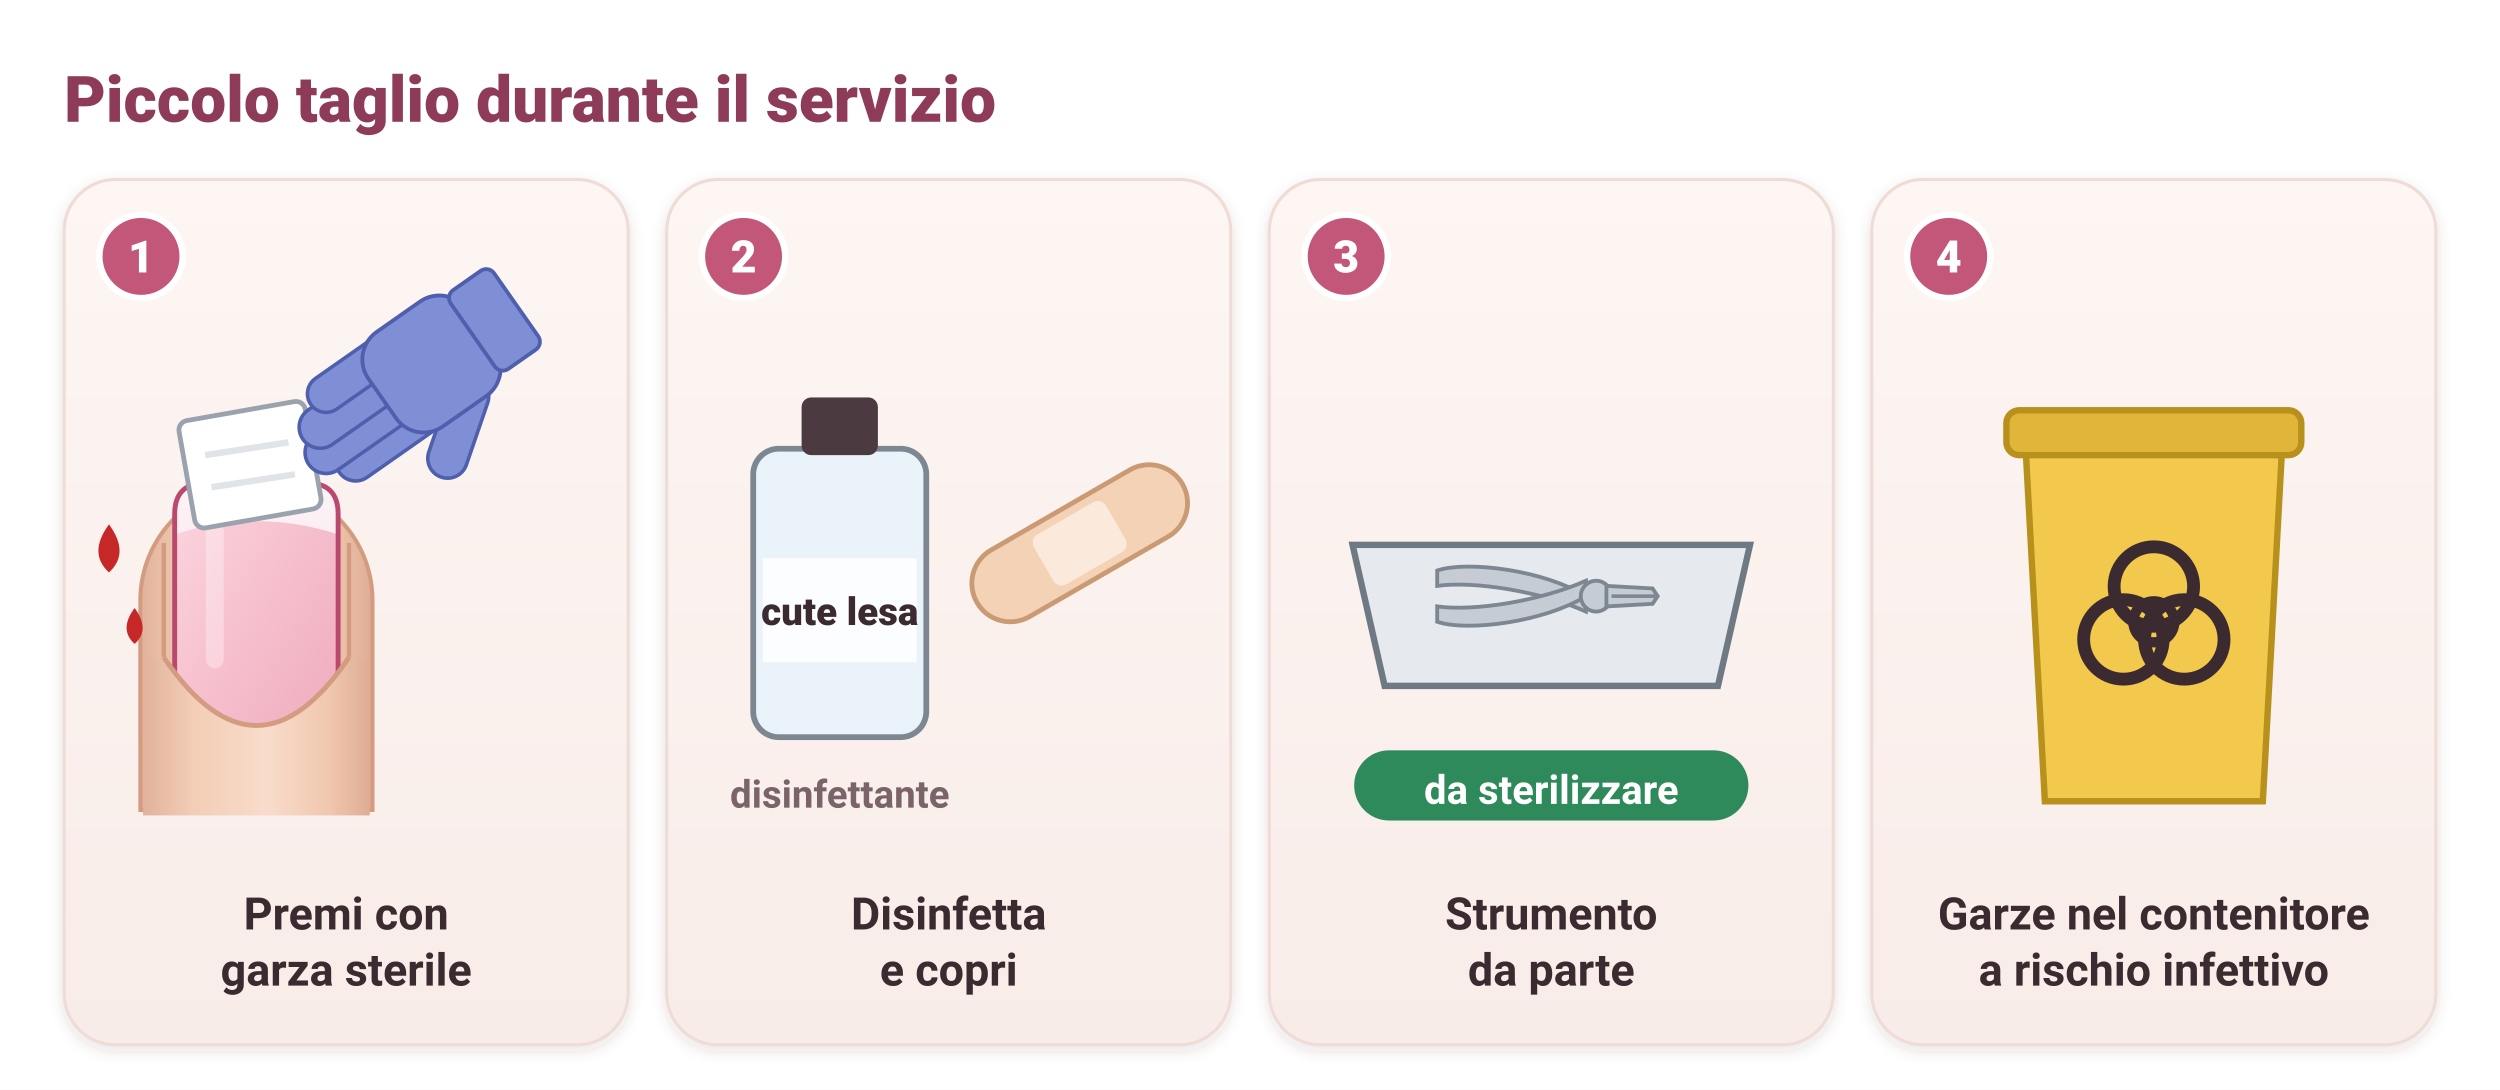
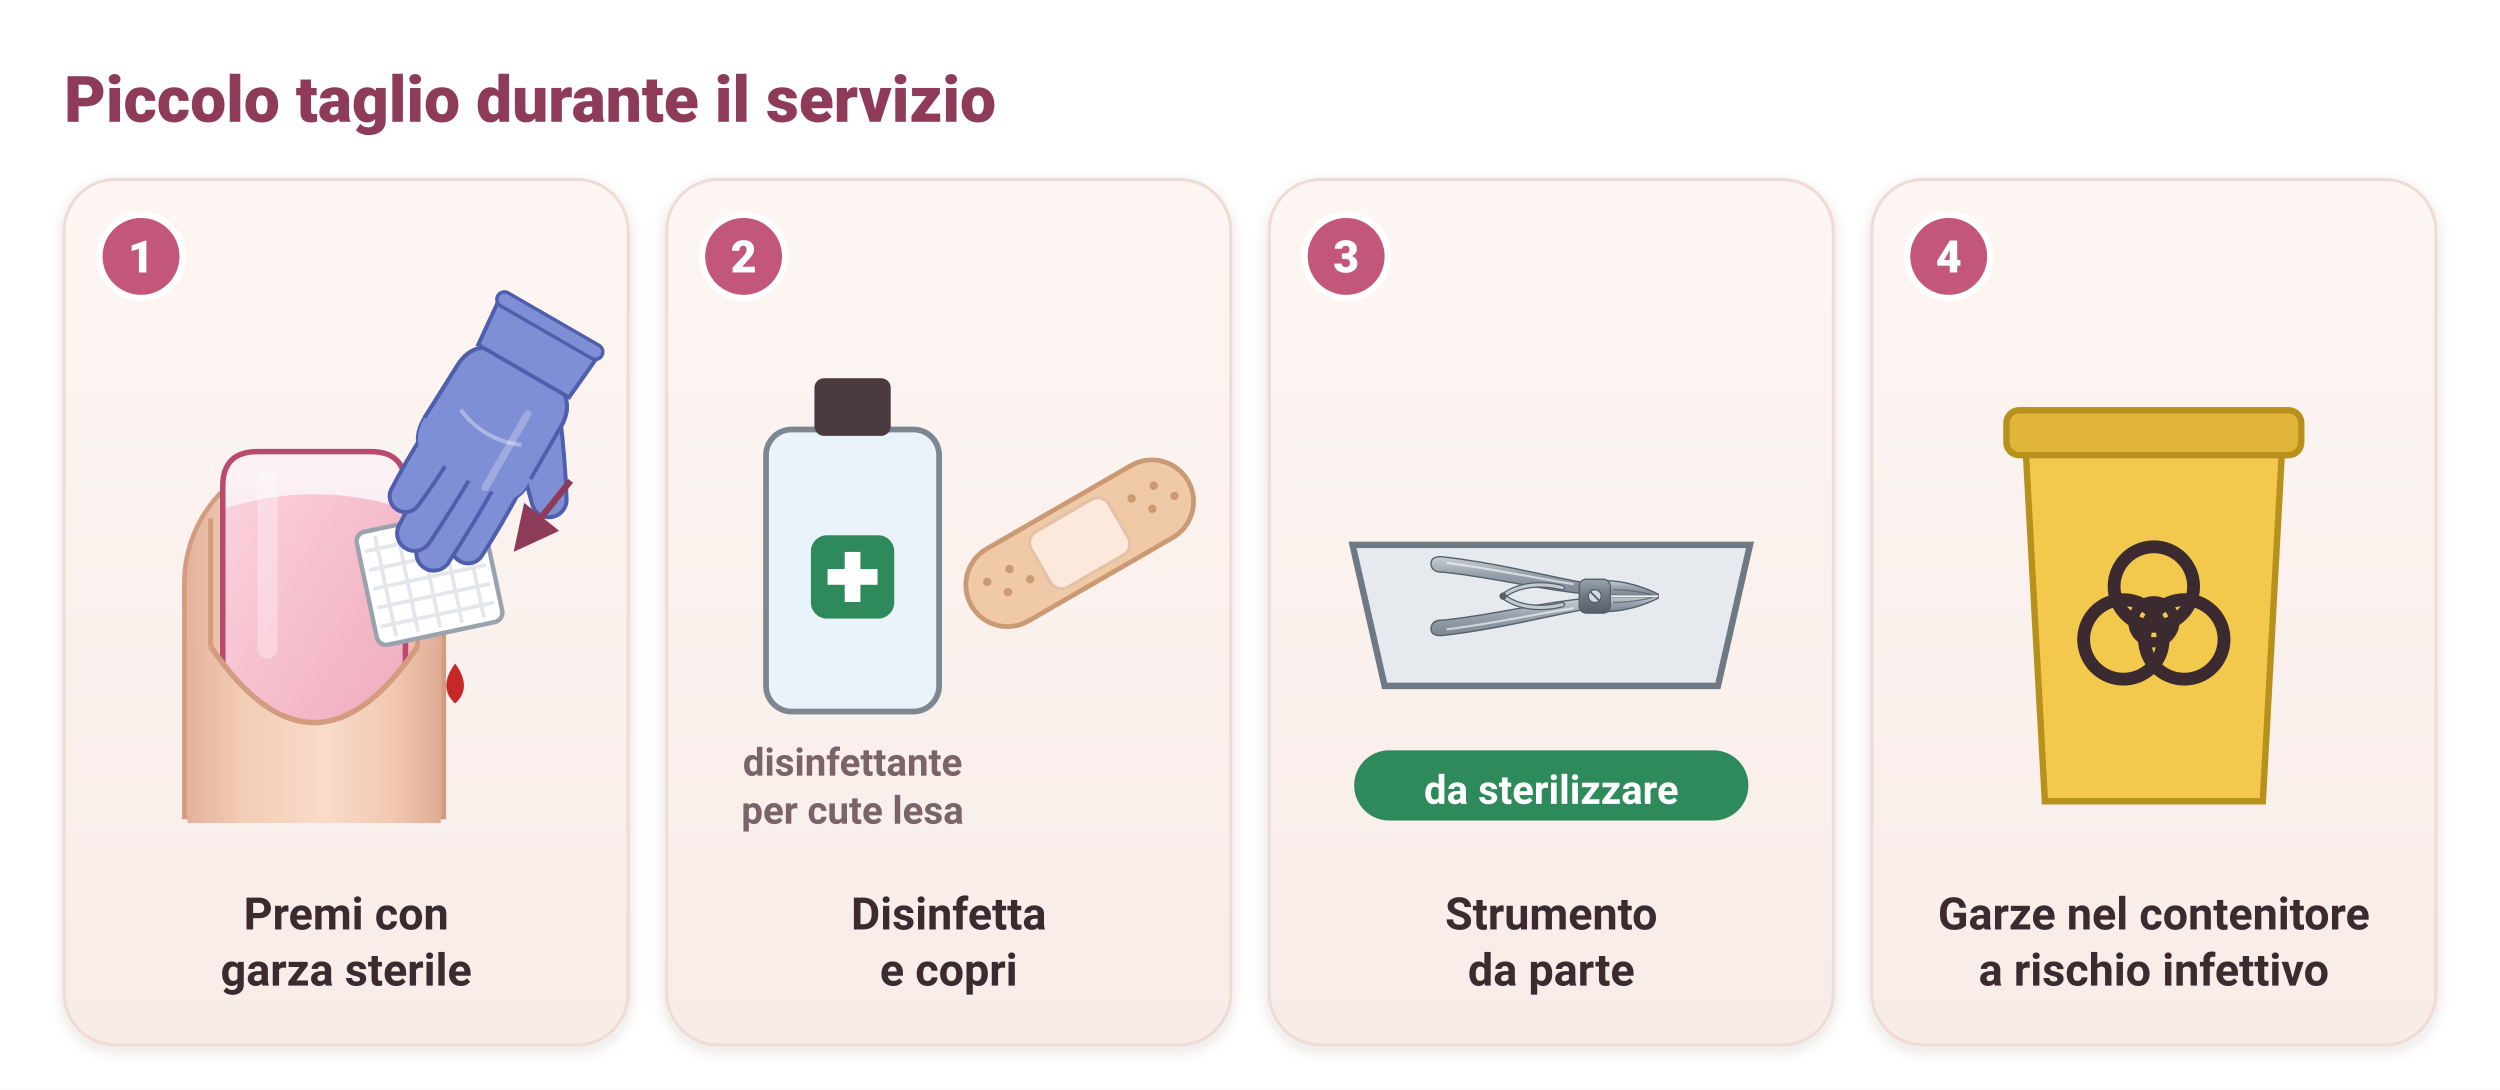
<svg xmlns="http://www.w3.org/2000/svg" viewBox="0 0 780 340" width="780" height="340" font-family="system-ui, -apple-system, 'Segoe UI', Roboto, Arial, sans-serif" role="img">
  <rect width="100%" height="100%" fill="#ffffff" />
  <defs>
    <linearGradient id="nxSkin" x1="0" y1="0" x2="1" y2="0">
      <stop offset="0" stop-color="#e2b29b" />
      <stop offset=".22" stop-color="#f3cdb6" />
      <stop offset=".55" stop-color="#f8dccb" />
      <stop offset=".82" stop-color="#f1c7af" />
      <stop offset="1" stop-color="#dfac94" />
    </linearGradient>
    <linearGradient id="nxNail" x1="0" y1="0" x2="1" y2="1">
      <stop offset="0" stop-color="#fbd6e0" />
      <stop offset=".45" stop-color="#f7c1cf" />
      <stop offset="1" stop-color="#eeaabd" />
    </linearGradient>
    <linearGradient id="nxFree" x1="0" y1="0" x2="0" y2="1">
      <stop offset="0" stop-color="#ffffff" />
      <stop offset="1" stop-color="#fbeef2" />
    </linearGradient>
+     <linearGradient id="nxMetal" x1="0" y1="0" x2="0" y2="1">
+       <stop offset="0" stop-color="#c9d0d7" />
+       <stop offset=".45" stop-color="#9aa3ad" />
+       <stop offset="1" stop-color="#7c8691" />
+     </linearGradient>
+     <linearGradient id="nxMetalD" x1="0" y1="0" x2="0" y2="1">
+       <stop offset="0" stop-color="#9aa4ae" />
+       <stop offset=".5" stop-color="#6f7983" />
+       <stop offset="1" stop-color="#565f68" />
+     </linearGradient>
    <linearGradient id="nxPanel" x1="0" y1="0" x2="0" y2="1">
      <stop offset="0" stop-color="#fdf6f3" />
      <stop offset="1" stop-color="#f8ece8" />
    </linearGradient>
    <filter id="nxSh" x="-5%" y="-5%" width="110%" height="115%">
      <feDropShadow dx="0" dy="1.5" stdDeviation="2.2" flood-color="#5a2a3a" flood-opacity=".13" />
    </filter>
  </defs>
  <text x="20.0" y="38.0" font-size="20" text-anchor="start" font-weight="800" fill="#8e3b5a">Piccolo taglio durante il servizio</text>
  <rect x="20.0" y="56.0" width="176.0" height="270.0" rx="16" fill="url(#nxPanel)" stroke="#efdcd6" stroke-width="1" filter="url(#nxSh)" />
  <circle cx="44.0" cy="80.0" r="13" fill="#c2577a" stroke="#fff" stroke-width="2" />
  <text x="44.0" y="85.0" font-size="14" text-anchor="middle" font-weight="800" fill="#fff">1</text>
-   <g transform="translate(80.0,228.9) scale(0.850)">
+   <g transform="translate(98.0,228.3) scale(0.950)">
    <path d="M-42.6,28.0 L-42.6,-48.9 A42.6,42.6 0 0 1 42.6,-48.9 L42.6,28.0 Z" fill="url(#nxSkin)" stroke="#d39c80" stroke-width="1.5" />
    <defs>
-       <clipPath id="c64">
+       <clipPath id="c1">
        <path d="M-30.0,6.0 L30.0,6.0 L30.0,-78.0 L30.0,-80.6 Q30.0,-92.0 18.6,-92.0 L-18.6,-92.0 Q-30.0,-92.0 -30.0,-80.6 L-30.0,-78.0 Z" />
      </clipPath>
    </defs>
    <path d="M-30.0,6.0 L30.0,6.0 L30.0,-78.0 L30.0,-80.6 Q30.0,-92.0 18.6,-92.0 L-18.6,-92.0 Q-30.0,-92.0 -30.0,-80.6 L-30.0,-78.0 Z" fill="url(#nxNail)" />
-     <path d="M-36.0,-71.0 Q0.0,-85.0 36.0,-71.0 L36.0,-152.0 L-36.0,-152.0 Z" fill="url(#nxFree)" clip-path="url(#c64)" />
-     <rect x="-18.6" y="-86.0" width="6.6" height="62.0" rx="3.3" fill="#fff" opacity=".32" clip-path="url(#c64)" />
+     <path d="M-36.0,-71.0 Q0.0,-85.0 36.0,-71.0 L36.0,-152.0 L-36.0,-152.0 Z" fill="url(#nxFree)" clip-path="url(#c1)" />
+     <rect x="-18.6" y="-86.0" width="6.6" height="62.0" rx="3.3" fill="#fff" opacity=".32" clip-path="url(#c1)" />
    <path d="M-30.0,6.0 L30.0,6.0 L30.0,-78.0 L30.0,-80.6 Q30.0,-92.0 18.6,-92.0 L-18.6,-92.0 Q-30.0,-92.0 -30.0,-80.6 L-30.0,-78.0 Z" fill="none" stroke="#b9496f" stroke-width="1.8" />
    <path d="M-41.6,-28.0 L-34.0,-28.0 Q0.0,22.0 34.0,-28.0 L41.6,-28.0 L41.6,30.0 L-41.6,30.0 Z" fill="url(#nxSkin)" />
    <path d="M-34.0,-28.0 Q0.0,22.0 34.0,-28.0" fill="none" stroke="#d39c80" stroke-width="1.8" />
    <path d="M-34.0,-28.0 L-34.0,-70.0" stroke="#d39c80" stroke-width="1.6" />
    <path d="M34.0,-28.0 L34.0,-70.0" stroke="#d39c80" stroke-width="1.6" />
  </g>
-   <path d="M34.0,163.6 q6.6,9.0 0,15.0 q-6.6,-6.0 0,-15.0 z" fill="#c62828" />
-   <path d="M42.0,189.7 q5.0,6.8 0,11.2 q-5.0,-4.5 0,-11.2 z" fill="#c62828" />
-   <rect x="58.0" y="128.0" width="40" height="34" rx="3" fill="#fff" stroke="#9aa3ad" stroke-width="1.5" transform="rotate(-10 78.0 145.0)" />
-   <path d="M64.0,142.0 l26,-4 M66.0,152.0 l26,-4" stroke="#e0e4e8" stroke-width="2" />
-   <g transform="translate(134.0,114.0) rotate(-125.0) scale(0.75)">
-     <line x1="-15.0" y1="-16.0" x2="-15.0" y2="-48.0" stroke="#4f5fae" stroke-width="18.0" stroke-linecap="round" />
-     <line x1="-15.0" y1="-16.0" x2="-15.0" y2="-48.0" stroke="#7f8fd6" stroke-width="15.0" stroke-linecap="round" />
-     <line x1="-5.0" y1="-18.0" x2="-5.0" y2="-56.0" stroke="#4f5fae" stroke-width="19.0" stroke-linecap="round" />
-     <line x1="-5.0" y1="-18.0" x2="-5.0" y2="-56.0" stroke="#7f8fd6" stroke-width="16.0" stroke-linecap="round" />
-     <line x1="5.0" y1="-18.0" x2="5.0" y2="-52.0" stroke="#4f5fae" stroke-width="19.0" stroke-linecap="round" />
-     <line x1="5.0" y1="-18.0" x2="5.0" y2="-52.0" stroke="#7f8fd6" stroke-width="16.0" stroke-linecap="round" />
-     <line x1="15.0" y1="-16.0" x2="15.0" y2="-42.0" stroke="#4f5fae" stroke-width="17.0" stroke-linecap="round" />
-     <line x1="15.0" y1="-16.0" x2="15.0" y2="-42.0" stroke="#7f8fd6" stroke-width="14.0" stroke-linecap="round" />
-     <line x1="-20.0" y1="6.0" x2="-36.0" y2="-16.0" stroke="#4f5fae" stroke-width="18.0" stroke-linecap="round" />
-     <line x1="-20.0" y1="6.0" x2="-36.0" y2="-16.0" stroke="#7f8fd6" stroke-width="15.0" stroke-linecap="round" />
-     <rect x="-24" y="-24" width="48" height="50" rx="14" fill="#7f8fd6" stroke="#4f5fae" stroke-width="1.6" />
-     <rect x="-20" y="22" width="40" height="22" rx="4" fill="#7f8fd6" stroke="#4f5fae" stroke-width="1.6" />
+   <path d="M130.0,174.0 q4,8 0,16" stroke="#c62828" stroke-width="2.4" fill="none" />
+   <path d="M142.0,207.0 q5.5,7.5 0,12.5 q-5.5,-5.0 0,-12.5 z" fill="#c62828" />
+   <g transform="rotate(-12 134.0 180.0)">
+     <rect x="114.0" y="162.0" width="40" height="36" rx="3" fill="#fff" stroke="#9aa3ad" stroke-width="1.4" />
+     <line x1="116.0" y1="168.0" x2="152.0" y2="168.0" stroke="#e3e7eb" stroke-width="1.2" />
+     <line x1="120.0" y1="164.0" x2="120.0" y2="196.0" stroke="#e3e7eb" stroke-width="1.2" />
+     <line x1="116.0" y1="174.0" x2="152.0" y2="174.0" stroke="#e3e7eb" stroke-width="1.2" />
+     <line x1="127.0" y1="164.0" x2="127.0" y2="196.0" stroke="#e3e7eb" stroke-width="1.2" />
+     <line x1="116.0" y1="180.0" x2="152.0" y2="180.0" stroke="#e3e7eb" stroke-width="1.2" />
+     <line x1="134.0" y1="164.0" x2="134.0" y2="196.0" stroke="#e3e7eb" stroke-width="1.2" />
+     <line x1="116.0" y1="186.0" x2="152.0" y2="186.0" stroke="#e3e7eb" stroke-width="1.2" />
+     <line x1="141.0" y1="164.0" x2="141.0" y2="196.0" stroke="#e3e7eb" stroke-width="1.2" />
+     <line x1="116.0" y1="192.0" x2="152.0" y2="192.0" stroke="#e3e7eb" stroke-width="1.2" />
+     <line x1="148.0" y1="164.0" x2="148.0" y2="196.0" stroke="#e3e7eb" stroke-width="1.2" />
  </g>
+   <g transform="translate(154.0,132.0) rotate(-150.0) scale(0.78)">
+     <path d="M-24,-12 C-25,-24 -18,-28 0,-28 C18,-28 25,-24 25,-12 L24,14 C23,24 16,28 0,28 C-16,28 -23,24 -24,14 Z" fill="#7f8fd6" stroke="#4f5fae" stroke-width="1.6" />
+     <path d="M-6.6,4.0 Q-18.7,-9.9 -29.6,-20.4 A7.0,7.0 0 0 0 -40.4,-11.6 Q-32.4,1.3 -21.4,16.0 Z" fill="#7f8fd6" stroke="#4f5fae" stroke-width="1.6" />
+     <path d="M-7.4,-16.2 Q-7.8,-33.8 -9.3,-48.2 A6.6,6.6 0 0 0 -22.5,-47.8 Q-23.2,-33.4 -22.6,-15.8 Z" fill="#7f8fd6" stroke="#4f5fae" stroke-width="1.6" />
+     <path d="M3.0,-16.1 Q2.9,-38.6 1.7,-57.1 A7.0,7.0 0 0 0 -12.3,-56.9 Q-13.3,-38.5 -13.0,-15.9 Z" fill="#7f8fd6" stroke="#4f5fae" stroke-width="1.6" />
+     <path d="M13.0,-15.9 Q13.3,-36.8 12.3,-53.9 A7.0,7.0 0 0 0 -1.7,-54.1 Q-2.9,-37.0 -3.0,-16.1 Z" fill="#7f8fd6" stroke="#4f5fae" stroke-width="1.6" />
+     <path d="M22.1,-15.8 Q22.8,-30.6 22.2,-42.8 A6.3,6.3 0 0 0 9.6,-43.2 Q8.2,-31.1 7.9,-16.2 Z" fill="#7f8fd6" stroke="#4f5fae" stroke-width="1.6" />
+     <defs>
+       <clipPath id="gv2">
+         <path d="M-30,-20 Q0,-30 30,-20 L30,40 L-30,40 Z" />
+       </clipPath>
+     </defs>
+     <path d="M-24,-12 C-25,-24 -18,-28 0,-28 C18,-28 25,-24 25,-12 L24,14 C23,24 16,28 0,28 C-16,28 -23,24 -24,14 Z" fill="#7f8fd6" clip-path="url(#gv2)" />
+     <path d="M-24,-12 L-24,14 C-23,24 -16,28 0,28 C16,28 23,24 24,14 L25,-12" fill="none" stroke="#4f5fae" stroke-width="1.6" />
+     <path d="M-14,-2 Q0,-8 14,-2" stroke="#fff" stroke-width="1.6" fill="none" opacity=".35" />
+     <path d="M-10,-24 L-10,10" stroke="#fff" stroke-width="3" opacity=".25" stroke-linecap="round" />
+     <path d="M-21,24 L-23,46 L23,46 L21,24 Z" fill="#7f8fd6" stroke="#4f5fae" stroke-width="1.6" />
+     <rect x="-24" y="42" width="48" height="6" rx="3" fill="#7f8fd6" stroke="#4f5fae" stroke-width="1.4" />
+   </g>
+   <defs>
+     <marker id="mk3" viewBox="0 0 10 10" refX="8" refY="5" markerWidth="7" markerHeight="7" orient="auto-start-reverse">
+       <path d="M0,0 L10,5 L0,10 z" fill="#8e3b5a" />
+     </marker>
+   </defs>
+   <line x1="178.0" y1="150.0" x2="162.0" y2="170.0" stroke="#8e3b5a" stroke-width="2" marker-end="url(#mk3)" />
  <text x="108.0" y="290.0" font-size="14" text-anchor="middle" font-weight="700" fill="#3b2a30">Premi con</text>
  <text x="108.0" y="307.5" font-size="14" text-anchor="middle" font-weight="700" fill="#3b2a30">garza sterile</text>
  <rect x="208.0" y="56.0" width="176.0" height="270.0" rx="16" fill="url(#nxPanel)" stroke="#efdcd6" stroke-width="1" filter="url(#nxSh)" />
  <circle cx="232.0" cy="80.0" r="13" fill="#c2577a" stroke="#fff" stroke-width="2" />
  <text x="232.0" y="85.0" font-size="14" text-anchor="middle" font-weight="800" fill="#fff">2</text>
-   <rect x="235.0" y="140.0" width="54.0" height="90.0" rx="8" fill="#eaf3f9" stroke="#7d8792" stroke-width="1.8" />
-   <rect x="250.1" y="124.0" width="23.8" height="18.0" rx="3" fill="#4b3a40" />
-   <rect x="238.0" y="174.2" width="48.0" height="32.4" fill="#fff" opacity=".85" />
-   <text x="262.0" y="195.0" font-size="12" text-anchor="middle" font-weight="800" fill="#3b2a30">cute lesa</text>
-   <text x="262.0" y="252.0" font-size="12" text-anchor="middle" font-weight="600" fill="#7a6369">disinfettante</text>
+   <rect x="239.0" y="134.0" width="54.0" height="88.0" rx="8" fill="#eaf3f9" stroke="#7d8792" stroke-width="1.8" />
+   <rect x="254.1" y="118.0" width="23.8" height="18.0" rx="3" fill="#4b3a40" />
+   <rect x="253.0" y="167.0" width="26.0" height="26.0" rx="5" fill="#2f8a5b" />
+   <path d="M258.2,180.0 h15.6 M266.0,172.2 v15.6" stroke="#fff" stroke-width="4.9" />
+   <text x="266.0" y="242.0" font-size="12" text-anchor="middle" font-weight="600" fill="#7a6369">disinfettante</text>
+   <text x="266.0" y="257.0" font-size="12" text-anchor="middle" font-weight="600" fill="#7a6369">per cute lesa</text>
  <g transform="rotate(-30 336.0 170.0)">
-     <rect x="300.0" y="158.0" width="74" height="24" rx="12" fill="#f3d2b5" stroke="#c99a74" stroke-width="1.5" />
-     <rect x="324.0" y="161.0" width="26" height="18" rx="3" fill="#fbe9dc" />
+     <rect x="298.0" y="157.0" width="78" height="26" rx="13" fill="#f0c9a6" stroke="#c99a74" stroke-width="1.5" />
+     <rect x="323.0" y="160.0" width="28" height="20" rx="4" fill="#fbe9dc" stroke="#e2c3a8" />
+     <circle cx="306.0" cy="166.0" r="1.3" fill="#c99a74" />
+     <circle cx="358.0" cy="166.0" r="1.3" fill="#c99a74" />
+     <circle cx="310.0" cy="172.0" r="1.3" fill="#c99a74" />
+     <circle cx="362.0" cy="172.0" r="1.3" fill="#c99a74" />
+     <circle cx="314.0" cy="166.0" r="1.3" fill="#c99a74" />
+     <circle cx="366.0" cy="166.0" r="1.3" fill="#c99a74" />
+     <circle cx="318.0" cy="172.0" r="1.3" fill="#c99a74" />
+     <circle cx="370.0" cy="172.0" r="1.3" fill="#c99a74" />
  </g>
  <text x="296.0" y="290.0" font-size="14" text-anchor="middle" font-weight="700" fill="#3b2a30">Disinfetta</text>
  <text x="296.0" y="307.5" font-size="14" text-anchor="middle" font-weight="700" fill="#3b2a30">e copri</text>
  <rect x="396.0" y="56.0" width="176.0" height="270.0" rx="16" fill="url(#nxPanel)" stroke="#efdcd6" stroke-width="1" filter="url(#nxSh)" />
  <circle cx="420.0" cy="80.0" r="13" fill="#c2577a" stroke="#fff" stroke-width="2" />
  <text x="420.0" y="85.0" font-size="14" text-anchor="middle" font-weight="800" fill="#fff">3</text>
  <path d="M422.0,170.0 L546.0,170.0 L536.0,214.0 L432.0,214.0 Z" fill="#e6eaee" stroke="#6f7983" stroke-width="2" />
-   <g transform="translate(498.0,186.0) rotate(0.0) scale(0.80)" stroke="#7d8792" stroke-width="1.5" fill="#c5ccd3">
-     <path d="M-4,0 C-20,-10 -50,-14 -62,-10 L-62,-4 C-48,-6 -22,-2 -4,6 Z" />
-     <path d="M-4,0 C-20,10 -50,14 -62,10 L-62,4 C-48,6 -22,2 -4,-6 Z" />
-     <circle cx="0" cy="0" r="6" />
-     <path d="M4,-4 L22,-3 L24,0 L22,3 L4,4 Z" />
-     <line x1="6" y1="0" x2="23" y2="0" stroke="#7d8792" stroke-width="1.4" />
+   <g transform="translate(498.0,186.0) rotate(0.0) scale(0.440)">
+     <path d="M-6,-9.0 C-34,-14.0 -72,-24.0 -110,-28.0 Q-118,-28.0 -117,-22.0 Q-116,-16.5 -108,-17.0 C-72,-13.0 -36,-4.0 -6,-1.5 Z" fill="url(#nxMetal)" stroke="#56606a" stroke-width="1" />
+     <path d="M-16,-8.5 C-44,-13.0 -80,-20.5 -106,-23.5" stroke="#fff" stroke-width="1.5" fill="none" opacity=".6" />
+     <path d="M-24,-6.0 C-40,-10.0 -56,-8.0 -66,0" fill="none" stroke="#56606a" stroke-width="4" stroke-linecap="round" />
+     <path d="M-24,-6.0 C-40,-10.0 -56,-8.0 -66,0" fill="none" stroke="#c3cad1" stroke-width="2.2" stroke-linecap="round" />
+     <path d="M6,-11.0 C20,-11.0 34,-6.5 44,-1.4 L44,-0.4 L6,-0.4 Z" fill="url(#nxMetal)" stroke="#56606a" stroke-width="1" />
+     <path d="M12,-4.5 C22,-4.5 32,-3.0 40,-1.0" stroke="#56606a" stroke-width=".9" fill="none" opacity=".8" />
+     <path d="M-6,9.0 C-34,14.0 -72,24.0 -110,28.0 Q-118,28.0 -117,22.0 Q-116,16.5 -108,17.0 C-72,13.0 -36,4.0 -6,1.5 Z" fill="url(#nxMetal)" stroke="#56606a" stroke-width="1" />
+     <path d="M-16,8.5 C-44,13.0 -80,20.5 -106,23.5" stroke="#fff" stroke-width="1.5" fill="none" opacity=".6" />
+     <path d="M-24,6.0 C-40,10.0 -56,8.0 -66,0" fill="none" stroke="#56606a" stroke-width="4" stroke-linecap="round" />
+     <path d="M-24,6.0 C-40,10.0 -56,8.0 -66,0" fill="none" stroke="#c3cad1" stroke-width="2.2" stroke-linecap="round" />
+     <path d="M6,11.0 C20,11.0 34,6.5 44,1.4 L44,0.4 L6,0.4 Z" fill="url(#nxMetal)" stroke="#56606a" stroke-width="1" />
+     <path d="M12,4.5 C22,4.5 32,3.0 40,1.0" stroke="#56606a" stroke-width=".9" fill="none" opacity=".8" />
+     <line x1="8" y1="0" x2="44" y2="0" stroke="#fff" stroke-width="1.2" opacity=".9" />
+     <circle cx="-66" cy="0" r="2.6" fill="#56606a" />
+     <rect x="-12" y="-12" width="22" height="24" rx="5" fill="url(#nxMetalD)" stroke="#56606a" stroke-width="1" />
+     <circle cx="-1" cy="0" r="4.6" fill="#d6dbe0" stroke="#56606a" stroke-width="1" />
+     <line x1="-4" y1="-3" x2="2" y2="3" stroke="#56606a" stroke-width="1.3" />
  </g>
  <rect x="422.5" y="234.1" width="123.0" height="21.9" rx="10.9" fill="#2f8a5b" />
  <text x="484.0" y="250.8" font-size="12.5" text-anchor="middle" font-weight="700" fill="#fff">da sterilizzare</text>
  <text x="484.0" y="290.0" font-size="14" text-anchor="middle" font-weight="700" fill="#3b2a30">Strumento</text>
  <text x="484.0" y="307.5" font-size="14" text-anchor="middle" font-weight="700" fill="#3b2a30">da parte</text>
  <rect x="584.0" y="56.0" width="176.0" height="270.0" rx="16" fill="url(#nxPanel)" stroke="#efdcd6" stroke-width="1" filter="url(#nxSh)" />
  <circle cx="608.0" cy="80.0" r="13" fill="#c2577a" stroke="#fff" stroke-width="2" />
  <text x="608.0" y="85.0" font-size="14" text-anchor="middle" font-weight="800" fill="#fff">4</text>
  <path d="M632.0,140.0 L712.0,140.0 L706.0,250.0 L638.0,250.0 Z" fill="#f2c94c" stroke="#b8901c" stroke-width="2" />
  <rect x="626.0" y="128.0" width="92" height="14" rx="4" fill="#e0b53a" stroke="#b8901c" stroke-width="2" />
  <circle cx="672.0" cy="183.0" r="12.4" fill="none" stroke="#3b2a30" stroke-width="4.0" />
  <circle cx="681.5" cy="199.5" r="12.4" fill="none" stroke="#3b2a30" stroke-width="4.0" />
  <circle cx="662.5" cy="199.5" r="12.4" fill="none" stroke="#3b2a30" stroke-width="4.0" />
  <circle cx="672.0" cy="194.0" r="6.4" fill="none" stroke="#3b2a30" stroke-width="3.2" />
  <text x="672.0" y="290.0" font-size="14" text-anchor="middle" font-weight="700" fill="#3b2a30">Garze nel contenitore</text>
  <text x="672.0" y="307.5" font-size="14" text-anchor="middle" font-weight="700" fill="#3b2a30">a rischio infettivo</text>
  <rect x="20" y="334" width="740" height="0" />
</svg>
